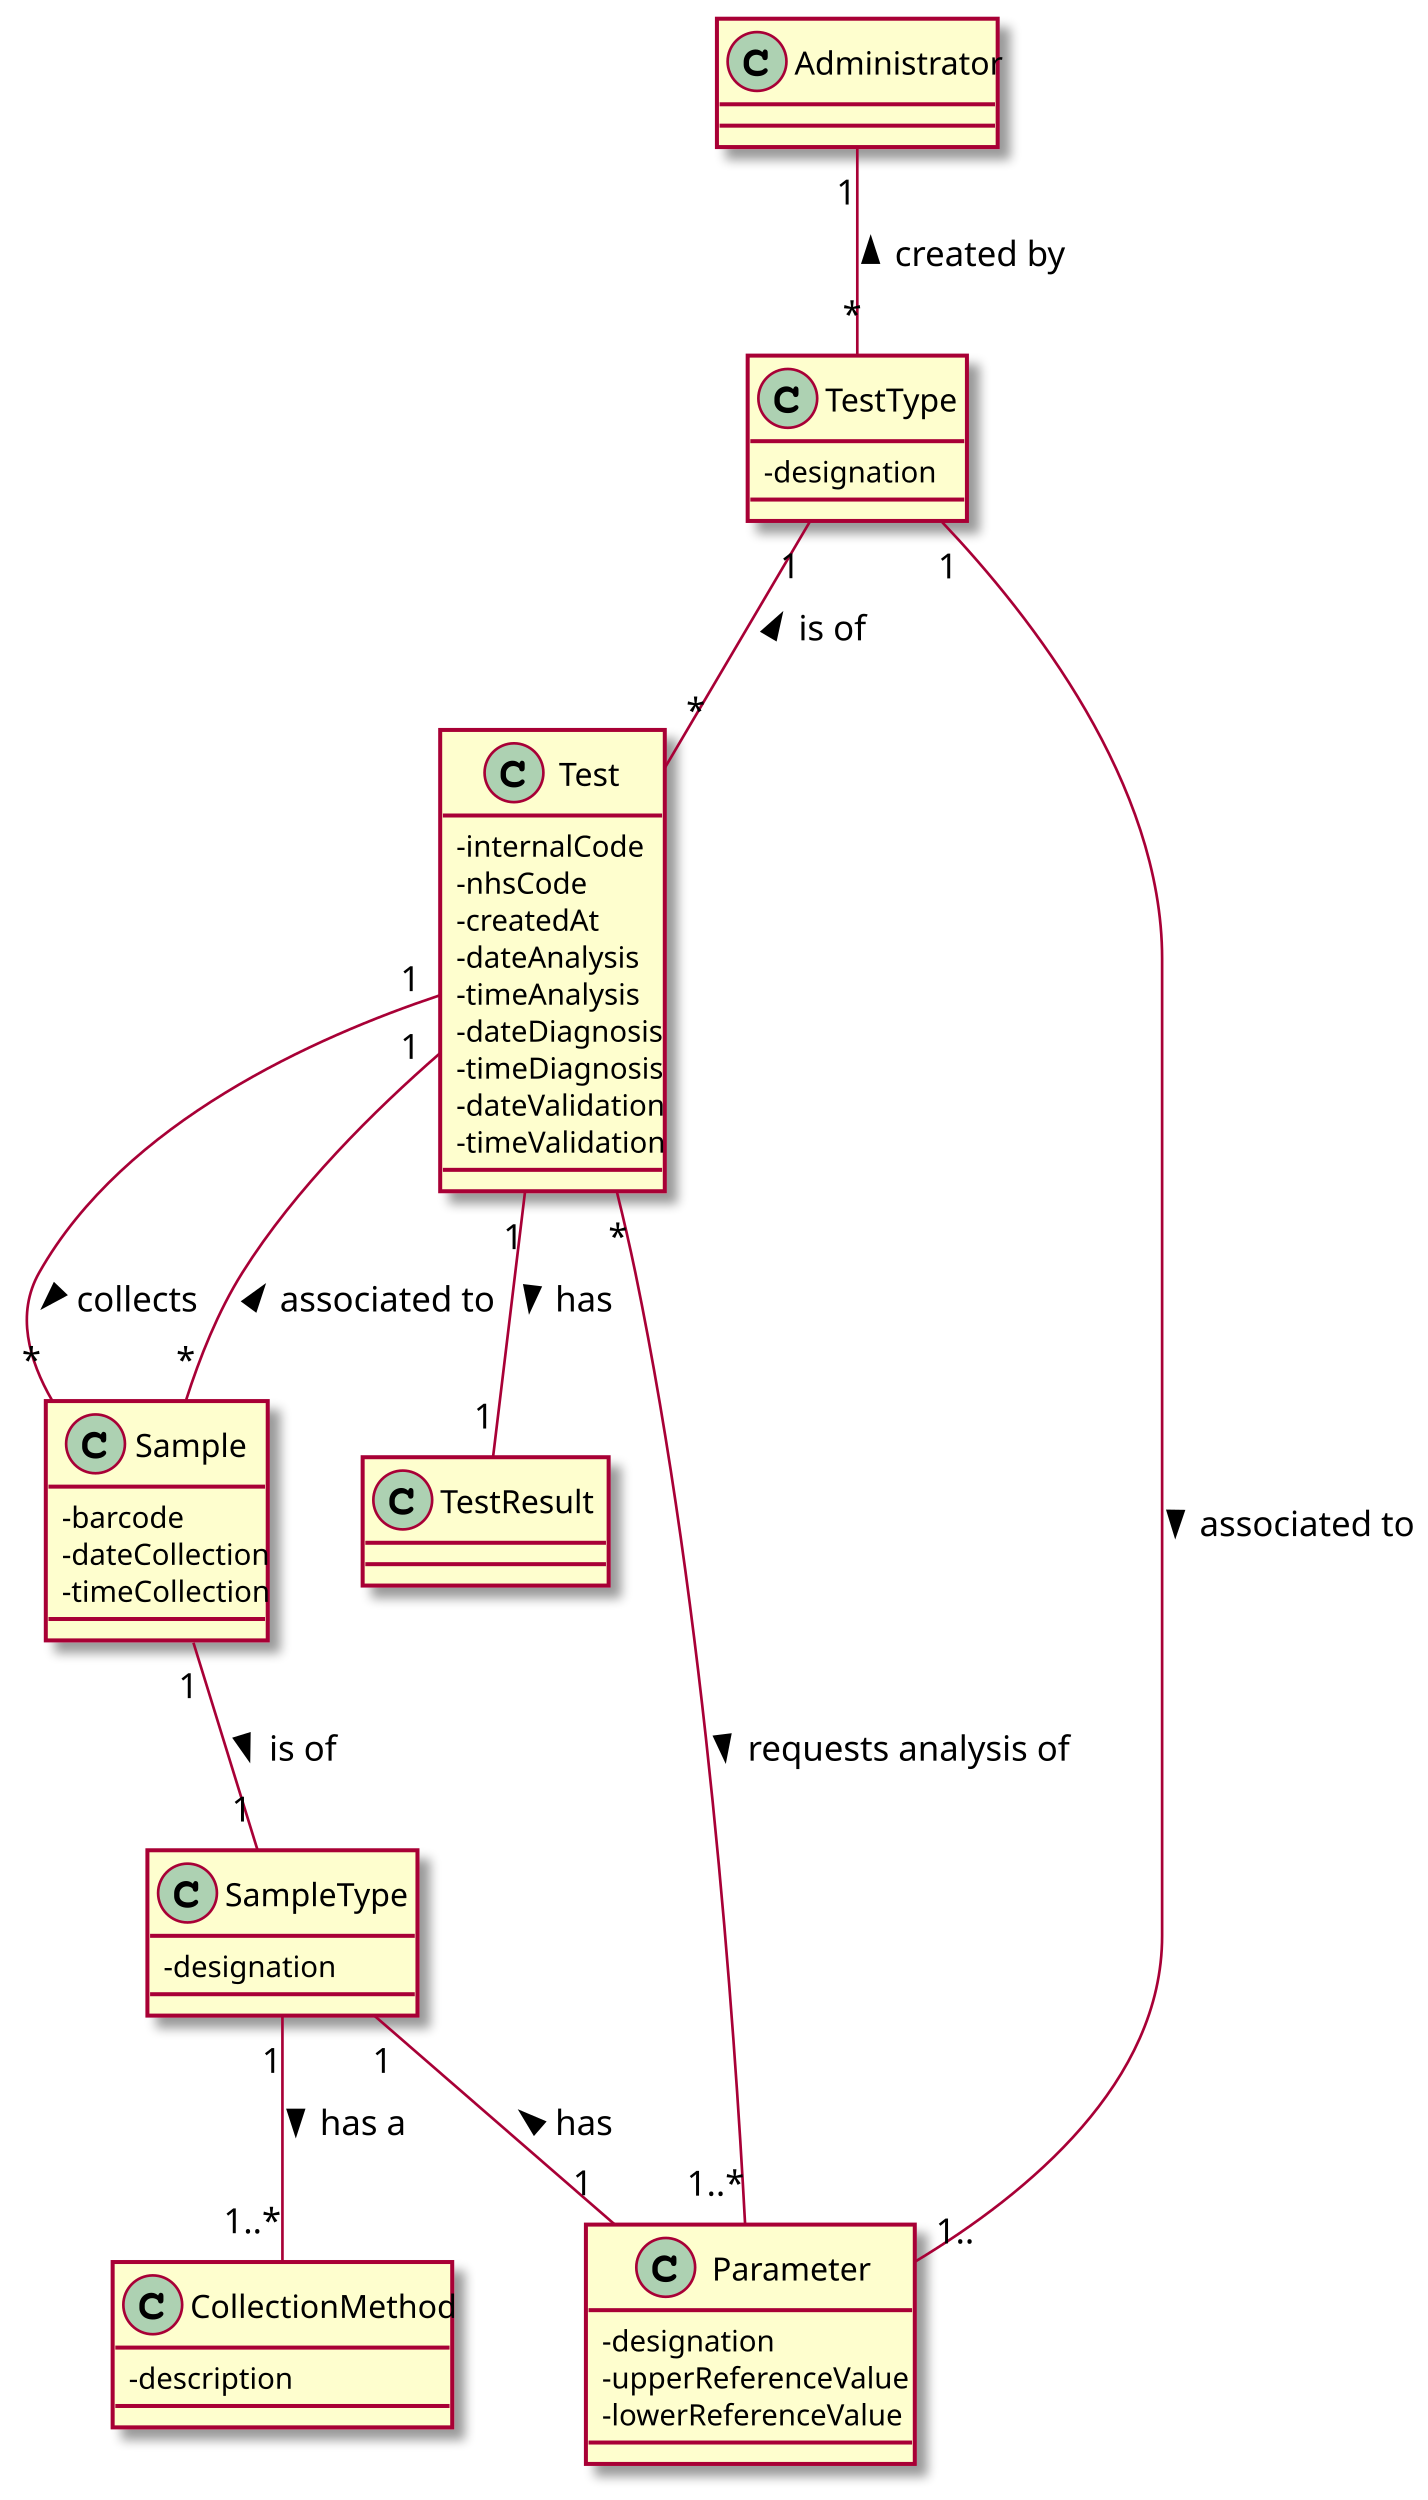
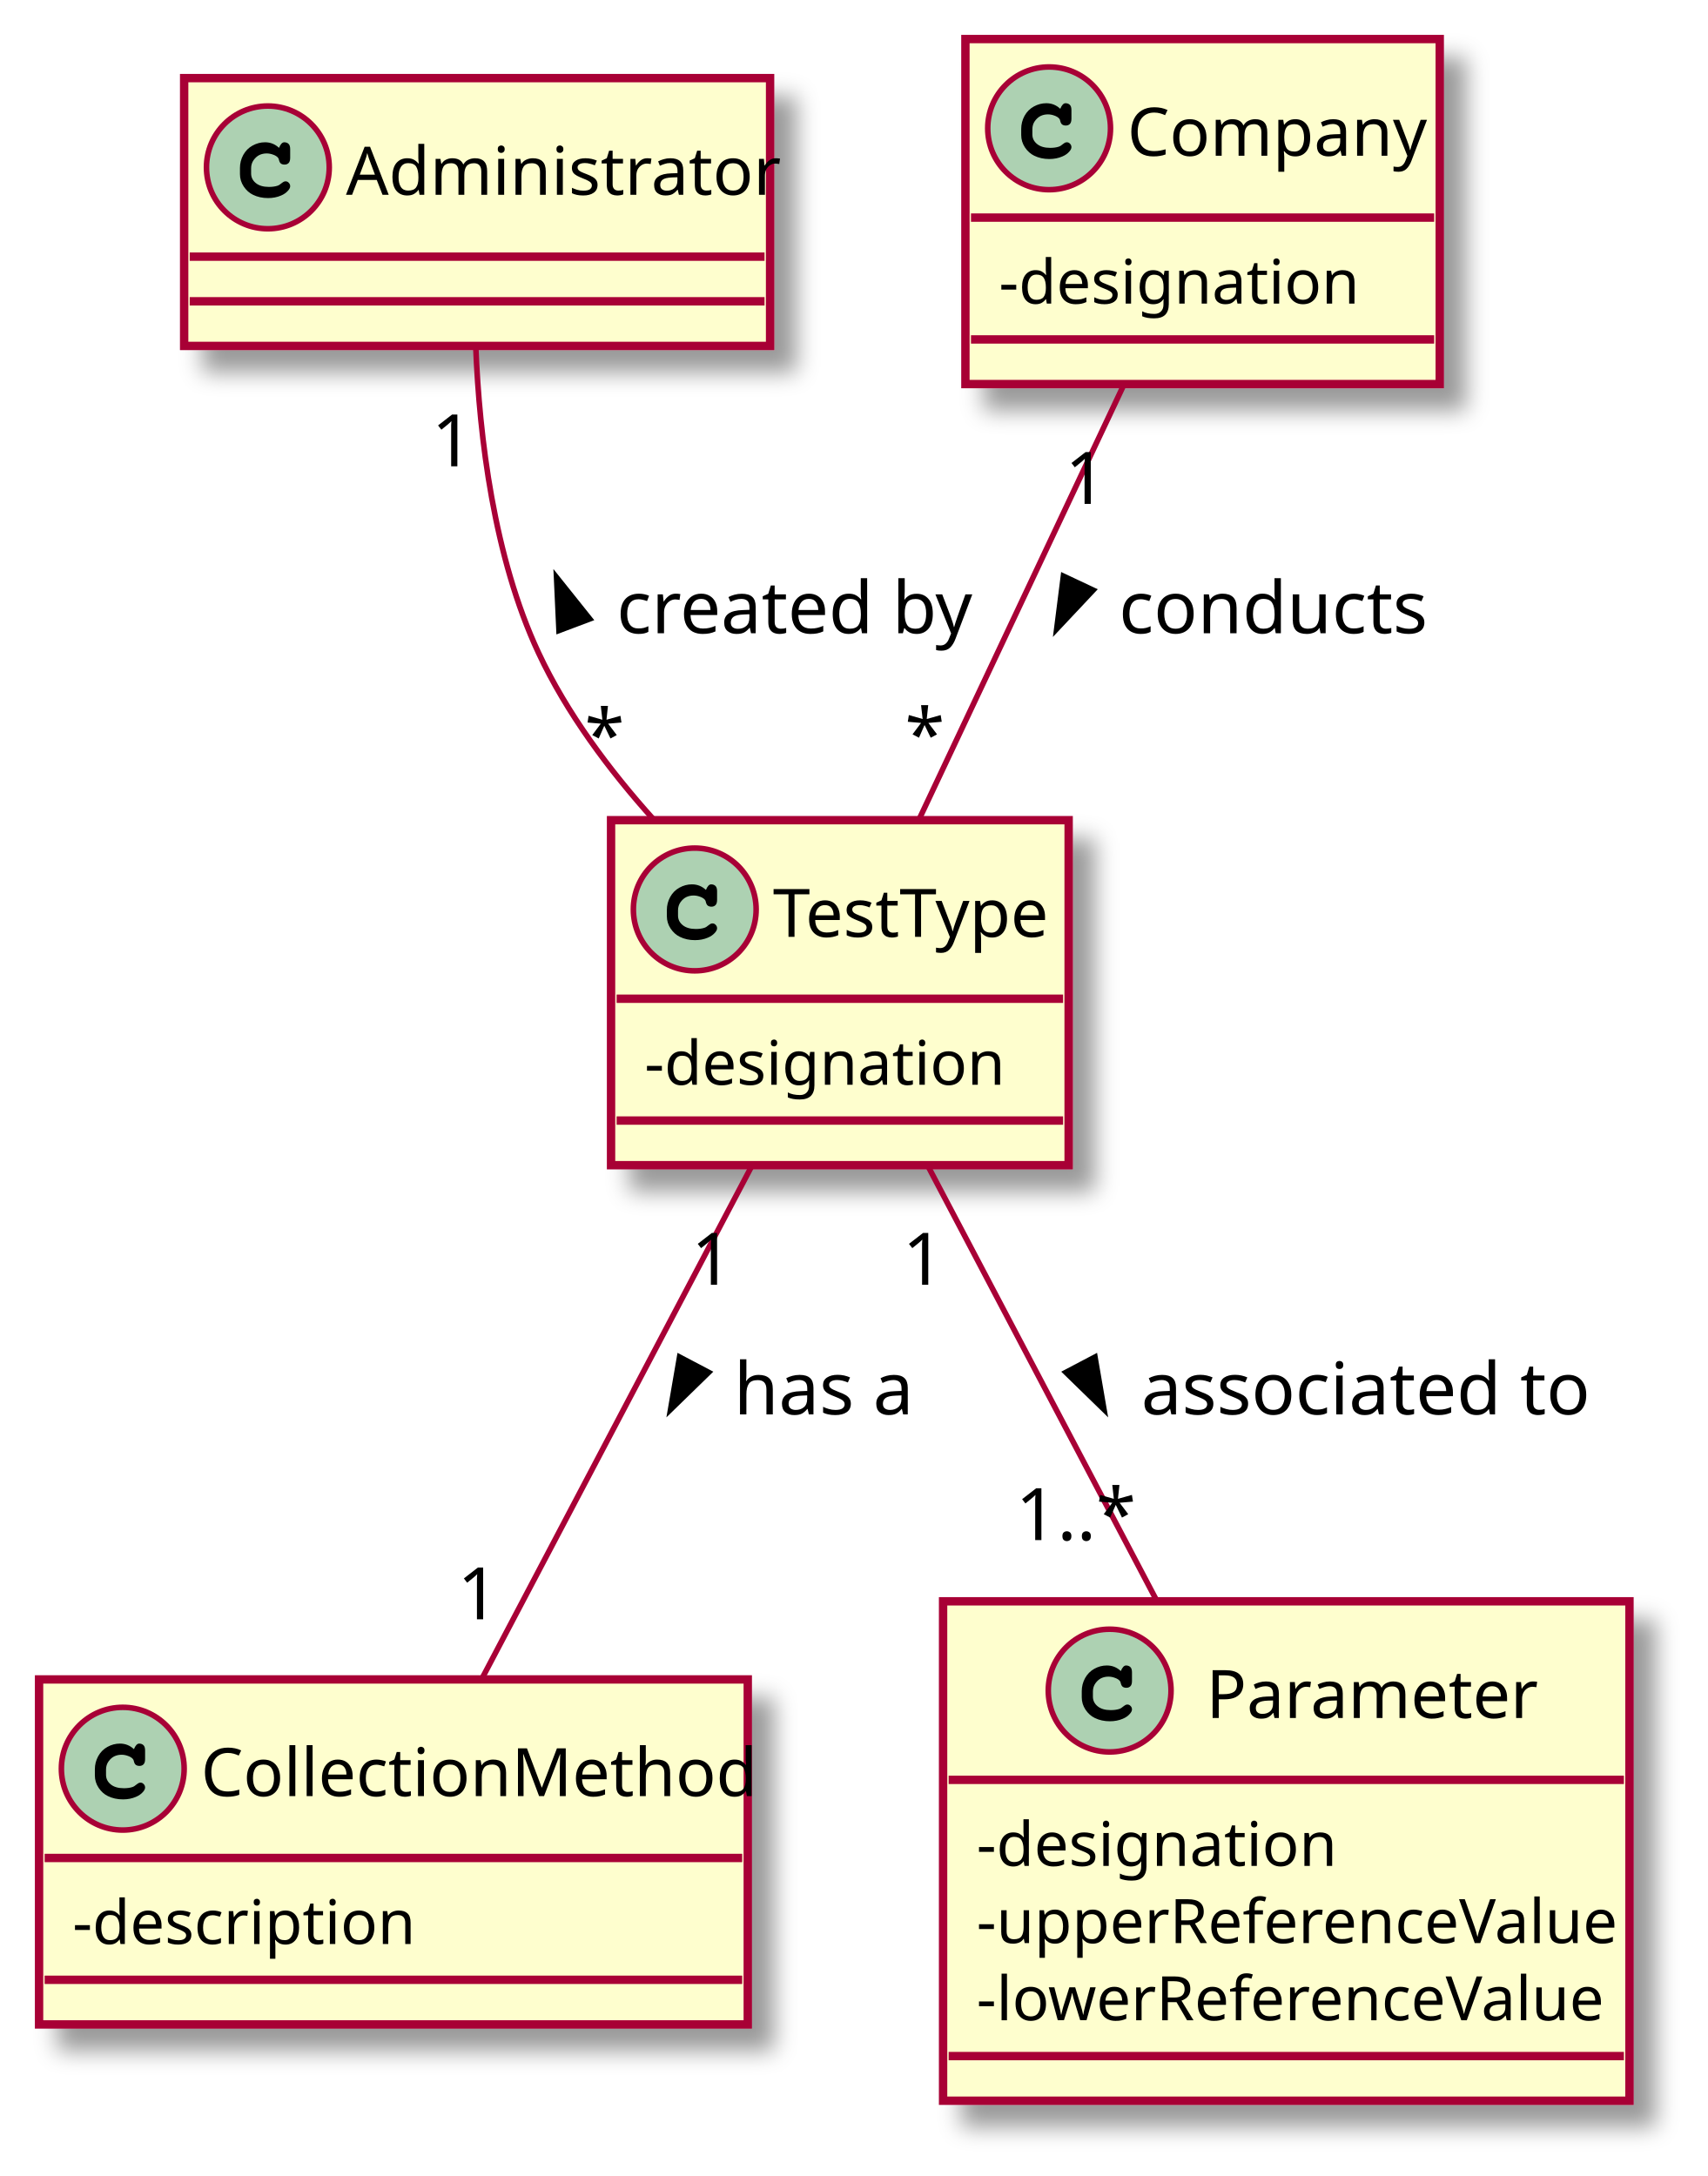
- <svg xmlns="http://www.w3.org/2000/svg" contentScriptType="application/ecmascript" contentStyleType="text/css" height="935px" preserveAspectRatio="none" style="width:534px;height:935px;" version="1.1" viewBox="0 0 534 935" width="534px" zoomAndPan="magnify">
+ <svg xmlns="http://www.w3.org/2000/svg" contentScriptType="application/ecmascript" contentStyleType="text/css" height="390px" preserveAspectRatio="none" style="width:306px;height:390px;" version="1.1" viewBox="0 0 306 390" width="306px" zoomAndPan="magnify">
  <defs>
-     <filter height="300%" id="fy0luhcpa0pni" width="300%" x="-1" y="-1">
+     <filter height="300%" id="foq2x7ynxlxaa" width="300%" x="-1" y="-1">
      <feGaussianBlur result="blurOut" stdDeviation="2.0" />
      <feColorMatrix in="blurOut" result="blurOut2" type="matrix" values="0 0 0 0 0 0 0 0 0 0 0 0 0 0 0 0 0 0 .4 0" />
      <feOffset dx="4.0" dy="4.0" in="blurOut2" result="blurOut3" />
      <feBlend in="SourceGraphic" in2="blurOut3" mode="normal" />
    </filter>
  </defs>
  <g>
-     <rect codeLine="3" fill="#FEFECE" filter="url(#fy0luhcpa0pni)" height="48" id="Administrator" style="stroke:#A80036;stroke-width:1.5;" width="105" x="268.13" y="7" />
-     <ellipse cx="283.13" cy="23" fill="#ADD1B2" rx="11" ry="11" style="stroke:#A80036;stroke-width:1.0;" />
-     <path d="M285.13,19.5 Q285.333,19 285.567,18.75 Q285.802,18.5 286.067,18.5 Q286.536,18.5 286.833,18.781 Q287.13,19.062 287.13,19.719 L287.13,21.281 Q287.13,21.938 286.849,22.219 Q286.567,22.5 286.13,22.5 Q285.739,22.5 285.489,22.328 Q285.239,22.156 285.13,21.703 Q285.083,21.391 284.911,21.219 Q284.599,20.891 284.036,20.703 Q283.474,20.5 282.911,20.5 Q282.208,20.5 281.614,20.781 Q281.036,21.062 280.583,21.688 Q280.13,22.312 280.13,23.172 L280.13,24.094 Q280.13,25.125 280.974,25.812 Q281.817,26.5 283.317,26.5 Q284.208,26.5 284.833,26.297 Q285.192,26.188 285.599,25.828 Q285.864,25.625 286.005,25.562 Q286.146,25.5 286.317,25.5 Q286.646,25.5 286.88,25.766 Q287.13,26.016 287.13,26.375 Q287.13,26.719 286.786,27.125 Q286.286,27.719 285.489,28.047 Q284.442,28.5 283.161,28.5 Q281.661,28.5 280.458,27.906 Q279.489,27.438 278.802,26.422 Q278.13,25.406 278.13,24.203 L278.13,23.109 Q278.13,21.859 278.724,20.766 Q279.333,19.672 280.38,19.094 Q281.442,18.5 282.63,18.5 Q283.349,18.5 283.974,18.75 Q284.599,19 285.13,19.5 Z " fill="#000000" />
-     <text fill="#000000" font-family="sans-serif" font-size="12" lengthAdjust="spacing" textLength="73" x="297.13" y="27.91">Administrator</text>
-     <line style="stroke:#A80036;stroke-width:1.5;" x1="269.13" x2="372.13" y1="39" y2="39" />
-     <line style="stroke:#A80036;stroke-width:1.5;" x1="269.13" x2="372.13" y1="47" y2="47" />
-     <rect codeLine="4" fill="#FEFECE" filter="url(#fy0luhcpa0pni)" height="61.836" id="CollectionMethod" style="stroke:#A80036;stroke-width:1.5;" width="127" x="42.13" y="846" />
-     <ellipse cx="57.13" cy="862" fill="#ADD1B2" rx="11" ry="11" style="stroke:#A80036;stroke-width:1.0;" />
-     <path d="M59.13,858.5 Q59.333,858 59.568,857.75 Q59.802,857.5 60.068,857.5 Q60.536,857.5 60.833,857.781 Q61.13,858.062 61.13,858.719 L61.13,860.281 Q61.13,860.938 60.849,861.219 Q60.568,861.5 60.13,861.5 Q59.739,861.5 59.489,861.328 Q59.239,861.156 59.13,860.703 Q59.083,860.391 58.911,860.219 Q58.599,859.891 58.036,859.703 Q57.474,859.5 56.911,859.5 Q56.208,859.5 55.614,859.781 Q55.036,860.062 54.583,860.688 Q54.13,861.312 54.13,862.172 L54.13,863.094 Q54.13,864.125 54.974,864.812 Q55.818,865.5 57.318,865.5 Q58.208,865.5 58.833,865.297 Q59.193,865.188 59.599,864.828 Q59.864,864.625 60.005,864.562 Q60.146,864.5 60.318,864.5 Q60.646,864.5 60.88,864.766 Q61.13,865.016 61.13,865.375 Q61.13,865.719 60.786,866.125 Q60.286,866.719 59.489,867.047 Q58.443,867.5 57.161,867.5 Q55.661,867.5 54.458,866.906 Q53.489,866.438 52.802,865.422 Q52.13,864.406 52.13,863.203 L52.13,862.109 Q52.13,860.859 52.724,859.766 Q53.333,858.672 54.38,858.094 Q55.443,857.5 56.63,857.5 Q57.349,857.5 57.974,857.75 Q58.599,858 59.13,858.5 Z " fill="#000000" />
-     <text fill="#000000" font-family="sans-serif" font-size="12" lengthAdjust="spacing" textLength="95" x="71.13" y="866.91">CollectionMethod</text>
-     <line style="stroke:#A80036;stroke-width:1.5;" x1="43.13" x2="168.13" y1="878" y2="878" />
-     <text fill="#000000" font-family="sans-serif" font-size="11" lengthAdjust="spacing" textLength="57" x="48.13" y="893.419">-description</text>
-     <line style="stroke:#A80036;stroke-width:1.5;" x1="43.13" x2="168.13" y1="899.836" y2="899.836" />
-     <rect codeLine="8" fill="#FEFECE" filter="url(#fy0luhcpa0pni)" height="172.523" id="Test" style="stroke:#A80036;stroke-width:1.5;" width="84" x="164.63" y="273" />
-     <ellipse cx="192.23" cy="289" fill="#ADD1B2" rx="11" ry="11" style="stroke:#A80036;stroke-width:1.0;" />
-     <path d="M194.23,285.5 Q194.433,285 194.667,284.75 Q194.902,284.5 195.167,284.5 Q195.636,284.5 195.933,284.781 Q196.23,285.062 196.23,285.719 L196.23,287.281 Q196.23,287.938 195.949,288.219 Q195.667,288.5 195.23,288.5 Q194.839,288.5 194.589,288.328 Q194.339,288.156 194.23,287.703 Q194.183,287.391 194.011,287.219 Q193.699,286.891 193.136,286.703 Q192.574,286.5 192.011,286.5 Q191.308,286.5 190.714,286.781 Q190.136,287.062 189.683,287.688 Q189.23,288.312 189.23,289.172 L189.23,290.094 Q189.23,291.125 190.074,291.812 Q190.917,292.5 192.417,292.5 Q193.308,292.5 193.933,292.297 Q194.292,292.188 194.699,291.828 Q194.964,291.625 195.105,291.562 Q195.246,291.5 195.417,291.5 Q195.746,291.5 195.98,291.766 Q196.23,292.016 196.23,292.375 Q196.23,292.719 195.886,293.125 Q195.386,293.719 194.589,294.047 Q193.542,294.5 192.261,294.5 Q190.761,294.5 189.558,293.906 Q188.589,293.438 187.902,292.422 Q187.23,291.406 187.23,290.203 L187.23,289.109 Q187.23,287.859 187.824,286.766 Q188.433,285.672 189.48,285.094 Q190.542,284.5 191.73,284.5 Q192.449,284.5 193.074,284.75 Q193.699,285 194.23,285.5 Z " fill="#000000" />
-     <text fill="#000000" font-family="sans-serif" font-size="12" lengthAdjust="spacing" textLength="24" x="209.03" y="293.91">Test</text>
-     <line style="stroke:#A80036;stroke-width:1.5;" x1="165.63" x2="247.63" y1="305" y2="305" />
-     <text fill="#000000" font-family="sans-serif" font-size="11" lengthAdjust="spacing" textLength="64" x="170.63" y="320.419">-internalCode</text>
-     <text fill="#000000" font-family="sans-serif" font-size="11" lengthAdjust="spacing" textLength="47" x="170.63" y="334.255">-nhsCode</text>
-     <text fill="#000000" font-family="sans-serif" font-size="11" lengthAdjust="spacing" textLength="52" x="170.63" y="348.091">-createdAt</text>
-     <text fill="#000000" font-family="sans-serif" font-size="11" lengthAdjust="spacing" textLength="67" x="170.63" y="361.927">-dateAnalysis</text>
-     <text fill="#000000" font-family="sans-serif" font-size="11" lengthAdjust="spacing" textLength="65" x="170.63" y="375.763">-timeAnalysis</text>
-     <text fill="#000000" font-family="sans-serif" font-size="11" lengthAdjust="spacing" textLength="72" x="170.63" y="389.599">-dateDiagnosis</text>
-     <text fill="#000000" font-family="sans-serif" font-size="11" lengthAdjust="spacing" textLength="70" x="170.63" y="403.435">-timeDiagnosis</text>
-     <text fill="#000000" font-family="sans-serif" font-size="11" lengthAdjust="spacing" textLength="72" x="170.63" y="417.271">-dateValidation</text>
-     <text fill="#000000" font-family="sans-serif" font-size="11" lengthAdjust="spacing" textLength="70" x="170.63" y="431.106">-timeValidation</text>
-     <line style="stroke:#A80036;stroke-width:1.5;" x1="165.63" x2="247.63" y1="437.523" y2="437.523" />
-     <rect codeLine="19" fill="#FEFECE" filter="url(#fy0luhcpa0pni)" height="48" id="TestResult" style="stroke:#A80036;stroke-width:1.5;" width="92" x="135.63" y="545" />
-     <ellipse cx="150.63" cy="561" fill="#ADD1B2" rx="11" ry="11" style="stroke:#A80036;stroke-width:1.0;" />
-     <path d="M152.63,557.5 Q152.833,557 153.067,556.75 Q153.302,556.5 153.567,556.5 Q154.036,556.5 154.333,556.781 Q154.63,557.062 154.63,557.719 L154.63,559.281 Q154.63,559.938 154.349,560.219 Q154.067,560.5 153.63,560.5 Q153.239,560.5 152.989,560.328 Q152.739,560.156 152.63,559.703 Q152.583,559.391 152.411,559.219 Q152.099,558.891 151.536,558.703 Q150.974,558.5 150.411,558.5 Q149.708,558.5 149.114,558.781 Q148.536,559.062 148.083,559.688 Q147.63,560.312 147.63,561.172 L147.63,562.094 Q147.63,563.125 148.474,563.812 Q149.317,564.5 150.817,564.5 Q151.708,564.5 152.333,564.297 Q152.692,564.188 153.099,563.828 Q153.364,563.625 153.505,563.562 Q153.646,563.5 153.817,563.5 Q154.146,563.5 154.38,563.766 Q154.63,564.016 154.63,564.375 Q154.63,564.719 154.286,565.125 Q153.786,565.719 152.989,566.047 Q151.942,566.5 150.661,566.5 Q149.161,566.5 147.958,565.906 Q146.989,565.438 146.302,564.422 Q145.63,563.406 145.63,562.203 L145.63,561.109 Q145.63,559.859 146.224,558.766 Q146.833,557.672 147.88,557.094 Q148.942,556.5 150.13,556.5 Q150.849,556.5 151.474,556.75 Q152.099,557 152.63,557.5 Z " fill="#000000" />
-     <text fill="#000000" font-family="sans-serif" font-size="12" lengthAdjust="spacing" textLength="60" x="164.63" y="565.91">TestResult</text>
-     <line style="stroke:#A80036;stroke-width:1.5;" x1="136.63" x2="226.63" y1="577" y2="577" />
-     <line style="stroke:#A80036;stroke-width:1.5;" x1="136.63" x2="226.63" y1="585" y2="585" />
-     <rect codeLine="20" fill="#FEFECE" filter="url(#fy0luhcpa0pni)" height="61.836" id="TestType" style="stroke:#A80036;stroke-width:1.5;" width="82" x="279.63" y="133" />
-     <ellipse cx="294.63" cy="149" fill="#ADD1B2" rx="11" ry="11" style="stroke:#A80036;stroke-width:1.0;" />
-     <path d="M296.63,145.5 Q296.833,145 297.067,144.75 Q297.302,144.5 297.567,144.5 Q298.036,144.5 298.333,144.781 Q298.63,145.062 298.63,145.719 L298.63,147.281 Q298.63,147.938 298.349,148.219 Q298.067,148.5 297.63,148.5 Q297.239,148.5 296.989,148.328 Q296.739,148.156 296.63,147.703 Q296.583,147.391 296.411,147.219 Q296.099,146.891 295.536,146.703 Q294.974,146.5 294.411,146.5 Q293.708,146.5 293.114,146.781 Q292.536,147.062 292.083,147.688 Q291.63,148.312 291.63,149.172 L291.63,150.094 Q291.63,151.125 292.474,151.812 Q293.317,152.5 294.817,152.5 Q295.708,152.5 296.333,152.297 Q296.692,152.188 297.099,151.828 Q297.364,151.625 297.505,151.562 Q297.646,151.5 297.817,151.5 Q298.146,151.5 298.38,151.766 Q298.63,152.016 298.63,152.375 Q298.63,152.719 298.286,153.125 Q297.786,153.719 296.989,154.047 Q295.942,154.5 294.661,154.5 Q293.161,154.5 291.958,153.906 Q290.989,153.438 290.302,152.422 Q289.63,151.406 289.63,150.203 L289.63,149.109 Q289.63,147.859 290.224,146.766 Q290.833,145.672 291.88,145.094 Q292.942,144.5 294.13,144.5 Q294.849,144.5 295.474,144.75 Q296.099,145 296.63,145.5 Z " fill="#000000" />
-     <text fill="#000000" font-family="sans-serif" font-size="12" lengthAdjust="spacing" textLength="50" x="308.63" y="153.91">TestType</text>
-     <line style="stroke:#A80036;stroke-width:1.5;" x1="280.63" x2="360.63" y1="165" y2="165" />
-     <text fill="#000000" font-family="sans-serif" font-size="11" lengthAdjust="spacing" textLength="59" x="285.63" y="180.419">-designation</text>
-     <line style="stroke:#A80036;stroke-width:1.5;" x1="280.63" x2="360.63" y1="186.836" y2="186.836" />
-     <rect codeLine="23" fill="#FEFECE" filter="url(#fy0luhcpa0pni)" height="89.508" id="Sample" style="stroke:#A80036;stroke-width:1.5;" width="83" x="17.13" y="524" />
-     <ellipse cx="35.73" cy="540" fill="#ADD1B2" rx="11" ry="11" style="stroke:#A80036;stroke-width:1.0;" />
-     <path d="M37.73,536.5 Q37.933,536 38.167,535.75 Q38.402,535.5 38.667,535.5 Q39.136,535.5 39.433,535.781 Q39.73,536.062 39.73,536.719 L39.73,538.281 Q39.73,538.938 39.449,539.219 Q39.167,539.5 38.73,539.5 Q38.339,539.5 38.089,539.328 Q37.839,539.156 37.73,538.703 Q37.683,538.391 37.511,538.219 Q37.199,537.891 36.636,537.703 Q36.074,537.5 35.511,537.5 Q34.808,537.5 34.214,537.781 Q33.636,538.062 33.183,538.688 Q32.73,539.312 32.73,540.172 L32.73,541.094 Q32.73,542.125 33.574,542.812 Q34.417,543.5 35.917,543.5 Q36.808,543.5 37.433,543.297 Q37.792,543.188 38.199,542.828 Q38.464,542.625 38.605,542.562 Q38.746,542.5 38.917,542.5 Q39.246,542.5 39.48,542.766 Q39.73,543.016 39.73,543.375 Q39.73,543.719 39.386,544.125 Q38.886,544.719 38.089,545.047 Q37.042,545.5 35.761,545.5 Q34.261,545.5 33.058,544.906 Q32.089,544.438 31.402,543.422 Q30.73,542.406 30.73,541.203 L30.73,540.109 Q30.73,538.859 31.324,537.766 Q31.933,536.672 32.98,536.094 Q34.042,535.5 35.23,535.5 Q35.949,535.5 36.574,535.75 Q37.199,536 37.73,536.5 Z " fill="#000000" />
-     <text fill="#000000" font-family="sans-serif" font-size="12" lengthAdjust="spacing" textLength="43" x="50.53" y="544.91">Sample</text>
-     <line style="stroke:#A80036;stroke-width:1.5;" x1="18.13" x2="99.13" y1="556" y2="556" />
-     <text fill="#000000" font-family="sans-serif" font-size="11" lengthAdjust="spacing" textLength="44" x="23.13" y="571.419">-barcode</text>
-     <text fill="#000000" font-family="sans-serif" font-size="11" lengthAdjust="spacing" textLength="71" x="23.13" y="585.255">-dateCollection</text>
-     <text fill="#000000" font-family="sans-serif" font-size="11" lengthAdjust="spacing" textLength="69" x="23.13" y="599.091">-timeCollection</text>
-     <line style="stroke:#A80036;stroke-width:1.5;" x1="18.13" x2="99.13" y1="605.508" y2="605.508" />
-     <rect codeLine="28" fill="#FEFECE" filter="url(#fy0luhcpa0pni)" height="61.836" id="SampleType" style="stroke:#A80036;stroke-width:1.5;" width="101" x="55.13" y="692" />
-     <ellipse cx="70.13" cy="708" fill="#ADD1B2" rx="11" ry="11" style="stroke:#A80036;stroke-width:1.0;" />
-     <path d="M72.13,704.5 Q72.333,704 72.567,703.75 Q72.802,703.5 73.067,703.5 Q73.536,703.5 73.833,703.781 Q74.13,704.062 74.13,704.719 L74.13,706.281 Q74.13,706.938 73.849,707.219 Q73.567,707.5 73.13,707.5 Q72.739,707.5 72.489,707.328 Q72.239,707.156 72.13,706.703 Q72.083,706.391 71.911,706.219 Q71.599,705.891 71.036,705.703 Q70.474,705.5 69.911,705.5 Q69.208,705.5 68.614,705.781 Q68.036,706.062 67.583,706.688 Q67.13,707.312 67.13,708.172 L67.13,709.094 Q67.13,710.125 67.974,710.812 Q68.817,711.5 70.317,711.5 Q71.208,711.5 71.833,711.297 Q72.192,711.188 72.599,710.828 Q72.864,710.625 73.005,710.562 Q73.146,710.5 73.317,710.5 Q73.646,710.5 73.88,710.766 Q74.13,711.016 74.13,711.375 Q74.13,711.719 73.786,712.125 Q73.286,712.719 72.489,713.047 Q71.442,713.5 70.161,713.5 Q68.661,713.5 67.458,712.906 Q66.489,712.438 65.802,711.422 Q65.13,710.406 65.13,709.203 L65.13,708.109 Q65.13,706.859 65.724,705.766 Q66.333,704.672 67.38,704.094 Q68.442,703.5 69.63,703.5 Q70.349,703.5 70.974,703.75 Q71.599,704 72.13,704.5 Z " fill="#000000" />
-     <text fill="#000000" font-family="sans-serif" font-size="12" lengthAdjust="spacing" textLength="69" x="84.13" y="712.91">SampleType</text>
-     <line style="stroke:#A80036;stroke-width:1.5;" x1="56.13" x2="155.13" y1="724" y2="724" />
-     <text fill="#000000" font-family="sans-serif" font-size="11" lengthAdjust="spacing" textLength="59" x="61.13" y="739.419">-designation</text>
-     <line style="stroke:#A80036;stroke-width:1.5;" x1="56.13" x2="155.13" y1="745.836" y2="745.836" />
-     <rect codeLine="31" fill="#FEFECE" filter="url(#fy0luhcpa0pni)" height="89.508" id="Parameter" style="stroke:#A80036;stroke-width:1.5;" width="123" x="219.13" y="832" />
-     <ellipse cx="248.98" cy="848" fill="#ADD1B2" rx="11" ry="11" style="stroke:#A80036;stroke-width:1.0;" />
-     <path d="M250.98,844.5 Q251.183,844 251.417,843.75 Q251.652,843.5 251.917,843.5 Q252.386,843.5 252.683,843.781 Q252.98,844.062 252.98,844.719 L252.98,846.281 Q252.98,846.938 252.699,847.219 Q252.417,847.5 251.98,847.5 Q251.589,847.5 251.339,847.328 Q251.089,847.156 250.98,846.703 Q250.933,846.391 250.761,846.219 Q250.449,845.891 249.886,845.703 Q249.324,845.5 248.761,845.5 Q248.058,845.5 247.464,845.781 Q246.886,846.062 246.433,846.688 Q245.98,847.312 245.98,848.172 L245.98,849.094 Q245.98,850.125 246.824,850.812 Q247.667,851.5 249.167,851.5 Q250.058,851.5 250.683,851.297 Q251.042,851.188 251.449,850.828 Q251.714,850.625 251.855,850.562 Q251.996,850.5 252.167,850.5 Q252.496,850.5 252.73,850.766 Q252.98,851.016 252.98,851.375 Q252.98,851.719 252.636,852.125 Q252.136,852.719 251.339,853.047 Q250.292,853.5 249.011,853.5 Q247.511,853.5 246.308,852.906 Q245.339,852.438 244.652,851.422 Q243.98,850.406 243.98,849.203 L243.98,848.109 Q243.98,846.859 244.574,845.766 Q245.183,844.672 246.23,844.094 Q247.292,843.5 248.48,843.5 Q249.199,843.5 249.824,843.75 Q250.449,844 250.98,844.5 Z " fill="#000000" />
-     <text fill="#000000" font-family="sans-serif" font-size="12" lengthAdjust="spacing" textLength="58" x="266.28" y="852.91">Parameter</text>
-     <line style="stroke:#A80036;stroke-width:1.5;" x1="220.13" x2="341.13" y1="864" y2="864" />
-     <text fill="#000000" font-family="sans-serif" font-size="11" lengthAdjust="spacing" textLength="59" x="225.13" y="879.419">-designation</text>
-     <text fill="#000000" font-family="sans-serif" font-size="11" lengthAdjust="spacing" textLength="111" x="225.13" y="893.255">-upperReferenceValue</text>
-     <text fill="#000000" font-family="sans-serif" font-size="11" lengthAdjust="spacing" textLength="111" x="225.13" y="907.091">-lowerReferenceValue</text>
-     <line style="stroke:#A80036;stroke-width:1.5;" x1="220.13" x2="341.13" y1="913.508" y2="913.508" />
-     <path codeLine="37" d="M69.62,523.56 C74.64,507.83 81.54,490.46 90.63,476 C110.36,444.6 140.12,415.2 164.55,393.92 " fill="none" id="Sample-Test" style="stroke:#A80036;stroke-width:1.0;" />
-     <polygon fill="#000000" points="98.584,481.142,90.869,486.703,95.611,490.176,98.584,481.142" style="stroke:#000000;stroke-width:1.0;" />
-     <text fill="#000000" font-family="sans-serif" font-size="13" lengthAdjust="spacing" textLength="78" x="104.63" y="490.495">associated to</text>
-     <text fill="#000000" font-family="sans-serif" font-size="13" lengthAdjust="spacing" textLength="5" x="65.867" y="513.268">*</text>
-     <text fill="#000000" font-family="sans-serif" font-size="13" lengthAdjust="spacing" textLength="7" x="149.716" y="396.027">1</text>
-     <path codeLine="41" d="M164.32,372.31 C118.13,387.72 46.5,419.62 14.63,476 C6,491.26 10.62,508.47 19.54,523.85 " fill="none" id="Test-Sample" style="stroke:#A80036;stroke-width:1.0;" />
-     <polygon fill="#000000" points="16.176,488.791,24.549,484.281,20.299,480.221,16.176,488.791" style="stroke:#000000;stroke-width:1.0;" />
-     <text fill="#000000" font-family="sans-serif" font-size="13" lengthAdjust="spacing" textLength="45" x="28.63" y="490.495">collects</text>
-     <text fill="#000000" font-family="sans-serif" font-size="13" lengthAdjust="spacing" textLength="7" x="149.733" y="370.67">1</text>
-     <text fill="#000000" font-family="sans-serif" font-size="13" lengthAdjust="spacing" textLength="5" x="8.171" y="513.271">*</text>
-     <path codeLine="38" d="M72.35,614.37 C80.04,639.26 89.44,669.65 96.28,691.79 " fill="none" id="Sample-SampleType" style="stroke:#A80036;stroke-width:1.0;" />
-     <polygon fill="#000000" points="93.106,657.953,93.243,648.443,87.628,650.179,93.106,657.953" style="stroke:#000000;stroke-width:1.0;" />
-     <text fill="#000000" font-family="sans-serif" font-size="13" lengthAdjust="spacing" textLength="24" x="100.63" y="658.495">is of</text>
-     <text fill="#000000" font-family="sans-serif" font-size="13" lengthAdjust="spacing" textLength="7" x="66.723" y="635.093">1</text>
-     <text fill="#000000" font-family="sans-serif" font-size="13" lengthAdjust="spacing" textLength="7" x="86.63" y="681.251">1</text>
-     <path codeLine="39" d="M230.78,446.01 C233.26,456.08 235.61,466.24 237.63,476 C263.95,603.57 274.74,757.56 278.66,831.77 " fill="none" id="Test-Parameter" style="stroke:#A80036;stroke-width:1.0;" />
-     <polygon fill="#000000" points="271.246,658.138,273.048,648.799,267.215,649.524,271.246,658.138" style="stroke:#000000;stroke-width:1.0;" />
-     <text fill="#000000" font-family="sans-serif" font-size="13" lengthAdjust="spacing" textLength="116" x="279.63" y="658.495">requests analysis of</text>
-     <text fill="#000000" font-family="sans-serif" font-size="13" lengthAdjust="spacing" textLength="5" x="227.505" y="467.069">*</text>
-     <text fill="#000000" font-family="sans-serif" font-size="13" lengthAdjust="spacing" textLength="20" x="256.827" y="821.179">1..*</text>
-     <path codeLine="40" d="M302.81,195.23 C288.35,219.79 267.36,255.42 248.67,287.13 " fill="none" id="TestType-Test" style="stroke:#A80036;stroke-width:1.0;" />
-     <polygon fill="#000000" points="292.168,229.868,285.045,236.169,290.109,239.153,292.168,229.868" style="stroke:#000000;stroke-width:1.0;" />
-     <text fill="#000000" font-family="sans-serif" font-size="13" lengthAdjust="spacing" textLength="24" x="298.63" y="239.495">is of</text>
-     <text fill="#000000" font-family="sans-serif" font-size="13" lengthAdjust="spacing" textLength="7" x="291.746" y="216.252">1</text>
-     <text fill="#000000" font-family="sans-serif" font-size="13" lengthAdjust="spacing" textLength="5" x="256.604" y="270.383">*</text>
-     <path codeLine="42" d="M320.63,55.12 C320.63,76.71 320.63,109.08 320.63,132.73 " fill="none" id="Administrator-TestType" style="stroke:#A80036;stroke-width:1.0;" />
-     <polygon fill="#000000" points="325.63,89.176,322.691,98.221,328.569,98.221,325.63,89.176" style="stroke:#000000;stroke-width:1.0;" />
-     <text fill="#000000" font-family="sans-serif" font-size="13" lengthAdjust="spacing" textLength="61" x="334.63" y="99.495">created by</text>
-     <text fill="#000000" font-family="sans-serif" font-size="13" lengthAdjust="spacing" textLength="7" x="312.777" y="76.487">1</text>
-     <text fill="#000000" font-family="sans-serif" font-size="13" lengthAdjust="spacing" textLength="5" x="315.114" y="122.179">*</text>
-     <path codeLine="43" d="M105.63,754.03 C105.63,780.59 105.63,819.15 105.63,845.77 " fill="none" id="SampleType-CollectionMethod" style="stroke:#A80036;stroke-width:1.0;" />
-     <polygon fill="#000000" points="110.63,798.176,113.569,789.131,107.691,789.131,110.63,798.176" style="stroke:#000000;stroke-width:1.0;" />
-     <text fill="#000000" font-family="sans-serif" font-size="13" lengthAdjust="spacing" textLength="32" x="119.63" y="798.495">has a</text>
-     <text fill="#000000" font-family="sans-serif" font-size="13" lengthAdjust="spacing" textLength="7" x="97.941" y="775.26">1</text>
-     <text fill="#000000" font-family="sans-serif" font-size="13" lengthAdjust="spacing" textLength="20" x="83.567" y="835.227">1..*</text>
-     <path codeLine="44" d="M352.38,195.29 C386.11,230.88 434.63,293.39 434.63,358.5 C434.63,358.5 434.63,358.5 434.63,724 C434.63,778.47 385.22,820 342.38,845.77 " fill="none" id="TestType-Parameter" style="stroke:#A80036;stroke-width:1.0;" />
-     <polygon fill="#000000" points="439.553,574.175,442.631,565.176,436.754,565.086,439.553,574.175" style="stroke:#000000;stroke-width:1.0;" />
-     <text fill="#000000" font-family="sans-serif" font-size="13" lengthAdjust="spacing" textLength="78" x="448.63" y="574.495">associated to</text>
-     <text fill="#000000" font-family="sans-serif" font-size="13" lengthAdjust="spacing" textLength="7" x="350.765" y="216.324">1</text>
-     <text fill="#000000" font-family="sans-serif" font-size="13" lengthAdjust="spacing" textLength="15" x="349.954" y="839.02">1..</text>
-     <path codeLine="45" d="M140.2,754.03 C165.8,776.27 201.08,806.91 229.87,831.92 " fill="none" id="SampleType-Parameter" style="stroke:#A80036;stroke-width:1.0;" />
-     <polygon fill="#000000" points="194.855,789.897,199.757,798.047,203.611,793.61,194.855,789.897" style="stroke:#000000;stroke-width:1.0;" />
-     <text fill="#000000" font-family="sans-serif" font-size="13" lengthAdjust="spacing" textLength="21" x="207.63" y="798.495">has</text>
-     <text fill="#000000" font-family="sans-serif" font-size="13" lengthAdjust="spacing" textLength="7" x="139.317" y="775.26">1</text>
-     <text fill="#000000" font-family="sans-serif" font-size="13" lengthAdjust="spacing" textLength="7" x="214.222" y="821.023">1</text>
-     <path codeLine="46" d="M196.31,446.1 C191.98,482.04 187.29,520.99 184.4,544.95 " fill="none" id="Test-TestResult" style="stroke:#A80036;stroke-width:1.0;" />
-     <polygon fill="#000000" points="198.032,490.14,202.032,481.511,196.196,480.808,198.032,490.14" style="stroke:#000000;stroke-width:1.0;" />
-     <text fill="#000000" font-family="sans-serif" font-size="13" lengthAdjust="spacing" textLength="21" x="207.63" y="490.495">has</text>
-     <text fill="#000000" font-family="sans-serif" font-size="13" lengthAdjust="spacing" textLength="7" x="188.209" y="467.167">1</text>
-     <text fill="#000000" font-family="sans-serif" font-size="13" lengthAdjust="spacing" textLength="7" x="177.213" y="534.277">1</text>
+     <rect codeLine="3" fill="#FEFECE" filter="url(#foq2x7ynxlxaa)" height="61.836" id="Company" style="stroke:#A80036;stroke-width:1.5;" width="85" x="173" y="7" />
+     <ellipse cx="188" cy="23" fill="#ADD1B2" rx="11" ry="11" style="stroke:#A80036;stroke-width:1.0;" />
+     <path d="M190,19.5 Q190.203,19 190.438,18.75 Q190.672,18.5 190.938,18.5 Q191.406,18.5 191.703,18.781 Q192,19.062 192,19.719 L192,21.281 Q192,21.938 191.719,22.219 Q191.438,22.5 191,22.5 Q190.609,22.5 190.359,22.328 Q190.109,22.156 190,21.703 Q189.953,21.391 189.781,21.219 Q189.469,20.891 188.906,20.703 Q188.344,20.5 187.781,20.5 Q187.078,20.5 186.484,20.781 Q185.906,21.062 185.453,21.688 Q185,22.312 185,23.172 L185,24.094 Q185,25.125 185.844,25.812 Q186.688,26.5 188.188,26.5 Q189.078,26.5 189.703,26.297 Q190.062,26.188 190.469,25.828 Q190.734,25.625 190.875,25.562 Q191.016,25.5 191.188,25.5 Q191.516,25.5 191.75,25.766 Q192,26.016 192,26.375 Q192,26.719 191.656,27.125 Q191.156,27.719 190.359,28.047 Q189.312,28.5 188.031,28.5 Q186.531,28.5 185.328,27.906 Q184.359,27.438 183.672,26.422 Q183,25.406 183,24.203 L183,23.109 Q183,21.859 183.594,20.766 Q184.203,19.672 185.25,19.094 Q186.312,18.5 187.5,18.5 Q188.219,18.5 188.844,18.75 Q189.469,19 190,19.5 Z " fill="#000000" />
+     <text fill="#000000" font-family="sans-serif" font-size="12" lengthAdjust="spacing" textLength="53" x="202" y="27.91">Company</text>
+     <line style="stroke:#A80036;stroke-width:1.5;" x1="174" x2="257" y1="39" y2="39" />
+     <text fill="#000000" font-family="sans-serif" font-size="11" lengthAdjust="spacing" textLength="59" x="179" y="54.419">-designation</text>
+     <line style="stroke:#A80036;stroke-width:1.5;" x1="174" x2="257" y1="60.836" y2="60.836" />
+     <rect codeLine="7" fill="#FEFECE" filter="url(#foq2x7ynxlxaa)" height="48" id="Administrator" style="stroke:#A80036;stroke-width:1.5;" width="105" x="33" y="14" />
+     <ellipse cx="48" cy="30" fill="#ADD1B2" rx="11" ry="11" style="stroke:#A80036;stroke-width:1.0;" />
+     <path d="M50,26.5 Q50.203,26 50.438,25.75 Q50.672,25.5 50.938,25.5 Q51.406,25.5 51.703,25.781 Q52,26.062 52,26.719 L52,28.281 Q52,28.938 51.719,29.219 Q51.438,29.5 51,29.5 Q50.609,29.5 50.359,29.328 Q50.109,29.156 50,28.703 Q49.953,28.391 49.781,28.219 Q49.469,27.891 48.906,27.703 Q48.344,27.5 47.781,27.5 Q47.078,27.5 46.484,27.781 Q45.906,28.062 45.453,28.688 Q45,29.312 45,30.172 L45,31.094 Q45,32.125 45.844,32.812 Q46.688,33.5 48.188,33.5 Q49.078,33.5 49.703,33.297 Q50.062,33.188 50.469,32.828 Q50.734,32.625 50.875,32.562 Q51.016,32.5 51.188,32.5 Q51.516,32.5 51.75,32.766 Q52,33.016 52,33.375 Q52,33.719 51.656,34.125 Q51.156,34.719 50.359,35.047 Q49.312,35.5 48.031,35.5 Q46.531,35.5 45.328,34.906 Q44.359,34.438 43.672,33.422 Q43,32.406 43,31.203 L43,30.109 Q43,28.859 43.594,27.766 Q44.203,26.672 45.25,26.094 Q46.312,25.5 47.5,25.5 Q48.219,25.5 48.844,25.75 Q49.469,26 50,26.5 Z " fill="#000000" />
+     <text fill="#000000" font-family="sans-serif" font-size="12" lengthAdjust="spacing" textLength="73" x="62" y="34.91">Administrator</text>
+     <line style="stroke:#A80036;stroke-width:1.5;" x1="34" x2="137" y1="46" y2="46" />
+     <line style="stroke:#A80036;stroke-width:1.5;" x1="34" x2="137" y1="54" y2="54" />
+     <rect codeLine="9" fill="#FEFECE" filter="url(#foq2x7ynxlxaa)" height="61.836" id="CollectionMethod" style="stroke:#A80036;stroke-width:1.5;" width="127" x="7" y="301" />
+     <ellipse cx="22" cy="317" fill="#ADD1B2" rx="11" ry="11" style="stroke:#A80036;stroke-width:1.0;" />
+     <path d="M24,313.5 Q24.203,313 24.438,312.75 Q24.672,312.5 24.938,312.5 Q25.406,312.5 25.703,312.781 Q26,313.062 26,313.719 L26,315.281 Q26,315.938 25.719,316.219 Q25.438,316.5 25,316.5 Q24.609,316.5 24.359,316.328 Q24.109,316.156 24,315.703 Q23.953,315.391 23.781,315.219 Q23.469,314.891 22.906,314.703 Q22.344,314.5 21.781,314.5 Q21.078,314.5 20.484,314.781 Q19.906,315.062 19.453,315.688 Q19,316.312 19,317.172 L19,318.094 Q19,319.125 19.844,319.812 Q20.688,320.5 22.188,320.5 Q23.078,320.5 23.703,320.297 Q24.062,320.188 24.469,319.828 Q24.734,319.625 24.875,319.562 Q25.016,319.5 25.188,319.5 Q25.516,319.5 25.75,319.766 Q26,320.016 26,320.375 Q26,320.719 25.656,321.125 Q25.156,321.719 24.359,322.047 Q23.312,322.5 22.031,322.5 Q20.531,322.5 19.328,321.906 Q18.359,321.438 17.672,320.422 Q17,319.406 17,318.203 L17,317.109 Q17,315.859 17.594,314.766 Q18.203,313.672 19.25,313.094 Q20.312,312.5 21.5,312.5 Q22.219,312.5 22.844,312.75 Q23.469,313 24,313.5 Z " fill="#000000" />
+     <text fill="#000000" font-family="sans-serif" font-size="12" lengthAdjust="spacing" textLength="95" x="36" y="321.91">CollectionMethod</text>
+     <line style="stroke:#A80036;stroke-width:1.5;" x1="8" x2="133" y1="333" y2="333" />
+     <text fill="#000000" font-family="sans-serif" font-size="11" lengthAdjust="spacing" textLength="57" x="13" y="348.419">-description</text>
+     <line style="stroke:#A80036;stroke-width:1.5;" x1="8" x2="133" y1="354.836" y2="354.836" />
+     <rect codeLine="13" fill="#FEFECE" filter="url(#foq2x7ynxlxaa)" height="61.836" id="TestType" style="stroke:#A80036;stroke-width:1.5;" width="82" x="109.5" y="147" />
+     <ellipse cx="124.5" cy="163" fill="#ADD1B2" rx="11" ry="11" style="stroke:#A80036;stroke-width:1.0;" />
+     <path d="M126.5,159.5 Q126.703,159 126.938,158.75 Q127.172,158.5 127.438,158.5 Q127.906,158.5 128.203,158.781 Q128.5,159.062 128.5,159.719 L128.5,161.281 Q128.5,161.938 128.219,162.219 Q127.938,162.5 127.5,162.5 Q127.109,162.5 126.859,162.328 Q126.609,162.156 126.5,161.703 Q126.453,161.391 126.281,161.219 Q125.969,160.891 125.406,160.703 Q124.844,160.5 124.281,160.5 Q123.578,160.5 122.984,160.781 Q122.406,161.062 121.953,161.688 Q121.5,162.312 121.5,163.172 L121.5,164.094 Q121.5,165.125 122.344,165.812 Q123.188,166.5 124.688,166.5 Q125.578,166.5 126.203,166.297 Q126.562,166.188 126.969,165.828 Q127.234,165.625 127.375,165.562 Q127.516,165.5 127.688,165.5 Q128.016,165.5 128.25,165.766 Q128.5,166.016 128.5,166.375 Q128.5,166.719 128.156,167.125 Q127.656,167.719 126.859,168.047 Q125.812,168.5 124.531,168.5 Q123.031,168.5 121.828,167.906 Q120.859,167.438 120.172,166.422 Q119.5,165.406 119.5,164.203 L119.5,163.109 Q119.5,161.859 120.094,160.766 Q120.703,159.672 121.75,159.094 Q122.812,158.5 124,158.5 Q124.719,158.5 125.344,158.75 Q125.969,159 126.5,159.5 Z " fill="#000000" />
+     <text fill="#000000" font-family="sans-serif" font-size="12" lengthAdjust="spacing" textLength="50" x="138.5" y="167.91">TestType</text>
+     <line style="stroke:#A80036;stroke-width:1.5;" x1="110.5" x2="190.5" y1="179" y2="179" />
+     <text fill="#000000" font-family="sans-serif" font-size="11" lengthAdjust="spacing" textLength="59" x="115.5" y="194.419">-designation</text>
+     <line style="stroke:#A80036;stroke-width:1.5;" x1="110.5" x2="190.5" y1="200.836" y2="200.836" />
+     <rect codeLine="17" fill="#FEFECE" filter="url(#foq2x7ynxlxaa)" height="89.508" id="Parameter" style="stroke:#A80036;stroke-width:1.5;" width="123" x="169" y="287" />
+     <ellipse cx="198.85" cy="303" fill="#ADD1B2" rx="11" ry="11" style="stroke:#A80036;stroke-width:1.0;" />
+     <path d="M200.85,299.5 Q201.053,299 201.287,298.75 Q201.522,298.5 201.787,298.5 Q202.256,298.5 202.553,298.781 Q202.85,299.062 202.85,299.719 L202.85,301.281 Q202.85,301.938 202.569,302.219 Q202.287,302.5 201.85,302.5 Q201.459,302.5 201.209,302.328 Q200.959,302.156 200.85,301.703 Q200.803,301.391 200.631,301.219 Q200.319,300.891 199.756,300.703 Q199.194,300.5 198.631,300.5 Q197.928,300.5 197.334,300.781 Q196.756,301.062 196.303,301.688 Q195.85,302.312 195.85,303.172 L195.85,304.094 Q195.85,305.125 196.694,305.812 Q197.537,306.5 199.037,306.5 Q199.928,306.5 200.553,306.297 Q200.912,306.188 201.319,305.828 Q201.584,305.625 201.725,305.562 Q201.866,305.5 202.037,305.5 Q202.366,305.5 202.6,305.766 Q202.85,306.016 202.85,306.375 Q202.85,306.719 202.506,307.125 Q202.006,307.719 201.209,308.047 Q200.162,308.5 198.881,308.5 Q197.381,308.5 196.178,307.906 Q195.209,307.438 194.522,306.422 Q193.85,305.406 193.85,304.203 L193.85,303.109 Q193.85,301.859 194.444,300.766 Q195.053,299.672 196.1,299.094 Q197.162,298.5 198.35,298.5 Q199.069,298.5 199.694,298.75 Q200.319,299 200.85,299.5 Z " fill="#000000" />
+     <text fill="#000000" font-family="sans-serif" font-size="12" lengthAdjust="spacing" textLength="58" x="216.15" y="307.91">Parameter</text>
+     <line style="stroke:#A80036;stroke-width:1.5;" x1="170" x2="291" y1="319" y2="319" />
+     <text fill="#000000" font-family="sans-serif" font-size="11" lengthAdjust="spacing" textLength="59" x="175" y="334.419">-designation</text>
+     <text fill="#000000" font-family="sans-serif" font-size="11" lengthAdjust="spacing" textLength="111" x="175" y="348.255">-upperReferenceValue</text>
+     <text fill="#000000" font-family="sans-serif" font-size="11" lengthAdjust="spacing" textLength="111" x="175" y="362.091">-lowerReferenceValue</text>
+     <line style="stroke:#A80036;stroke-width:1.5;" x1="170" x2="291" y1="368.508" y2="368.508" />
+     <path codeLine="23" d="M85.26,62.19 C85.91,78.26 88.46,99.77 96.5,117 C101.54,127.8 109.18,138.04 117.15,146.9 " fill="none" id="Administrator-TestType" style="stroke:#A80036;stroke-width:1.0;" />
+     <polygon fill="#000000" points="99.738,103.496,100.175,112.997,105.676,110.926,99.738,103.496" style="stroke:#000000;stroke-width:1.0;" />
+     <text fill="#000000" font-family="sans-serif" font-size="13" lengthAdjust="spacing" textLength="61" x="110.5" y="113.495">created by</text>
+     <text fill="#000000" font-family="sans-serif" font-size="13" lengthAdjust="spacing" textLength="7" x="77.348" y="83.574">1</text>
+     <text fill="#000000" font-family="sans-serif" font-size="13" lengthAdjust="spacing" textLength="5" x="104.756" y="136.384">*</text>
+     <path codeLine="24" d="M166.31,209.03 C178.01,231.27 194.14,261.91 207.3,286.92 " fill="none" id="TestType-Parameter" style="stroke:#A80036;stroke-width:1.0;" />
+     <polygon fill="#000000" points="197.828,252.601,196.217,243.227,191.015,245.965,197.828,252.601" style="stroke:#000000;stroke-width:1.0;" />
+     <text fill="#000000" font-family="sans-serif" font-size="13" lengthAdjust="spacing" textLength="78" x="204.5" y="253.495">associated to</text>
+     <text fill="#000000" font-family="sans-serif" font-size="13" lengthAdjust="spacing" textLength="7" x="161.733" y="230.26">1</text>
+     <text fill="#000000" font-family="sans-serif" font-size="13" lengthAdjust="spacing" textLength="20" x="182.009" y="276.023">1..*</text>
+     <path codeLine="25" d="M134.69,209.03 C120.72,235.59 100.42,274.15 86.41,300.77 " fill="none" id="TestType-CollectionMethod" style="stroke:#A80036;stroke-width:1.0;" />
+     <polygon fill="#000000" points="120.171,252.601,126.985,245.965,121.783,243.227,120.171,252.601" style="stroke:#000000;stroke-width:1.0;" />
+     <text fill="#000000" font-family="sans-serif" font-size="13" lengthAdjust="spacing" textLength="32" x="131.5" y="253.495">has a</text>
+     <text fill="#000000" font-family="sans-serif" font-size="13" lengthAdjust="spacing" textLength="7" x="123.888" y="230.26">1</text>
+     <text fill="#000000" font-family="sans-serif" font-size="13" lengthAdjust="spacing" textLength="7" x="81.97" y="290.227">1</text>
+     <path codeLine="26" d="M201.24,69.28 C190.4,92.29 175.56,123.79 164.73,146.79 " fill="none" id="Company-TestType" style="stroke:#A80036;stroke-width:1.0;" />
+     <polygon fill="#000000" points="189.369,112.699,195.882,105.769,190.565,103.264,189.369,112.699" style="stroke:#000000;stroke-width:1.0;" />
+     <text fill="#000000" font-family="sans-serif" font-size="13" lengthAdjust="spacing" textLength="53" x="200.5" y="113.495">conducts</text>
+     <text fill="#000000" font-family="sans-serif" font-size="13" lengthAdjust="spacing" textLength="7" x="190.855" y="90.312">1</text>
+     <text fill="#000000" font-family="sans-serif" font-size="13" lengthAdjust="spacing" textLength="5" x="162.149" y="136.251">*</text>
  </g>
</svg>
